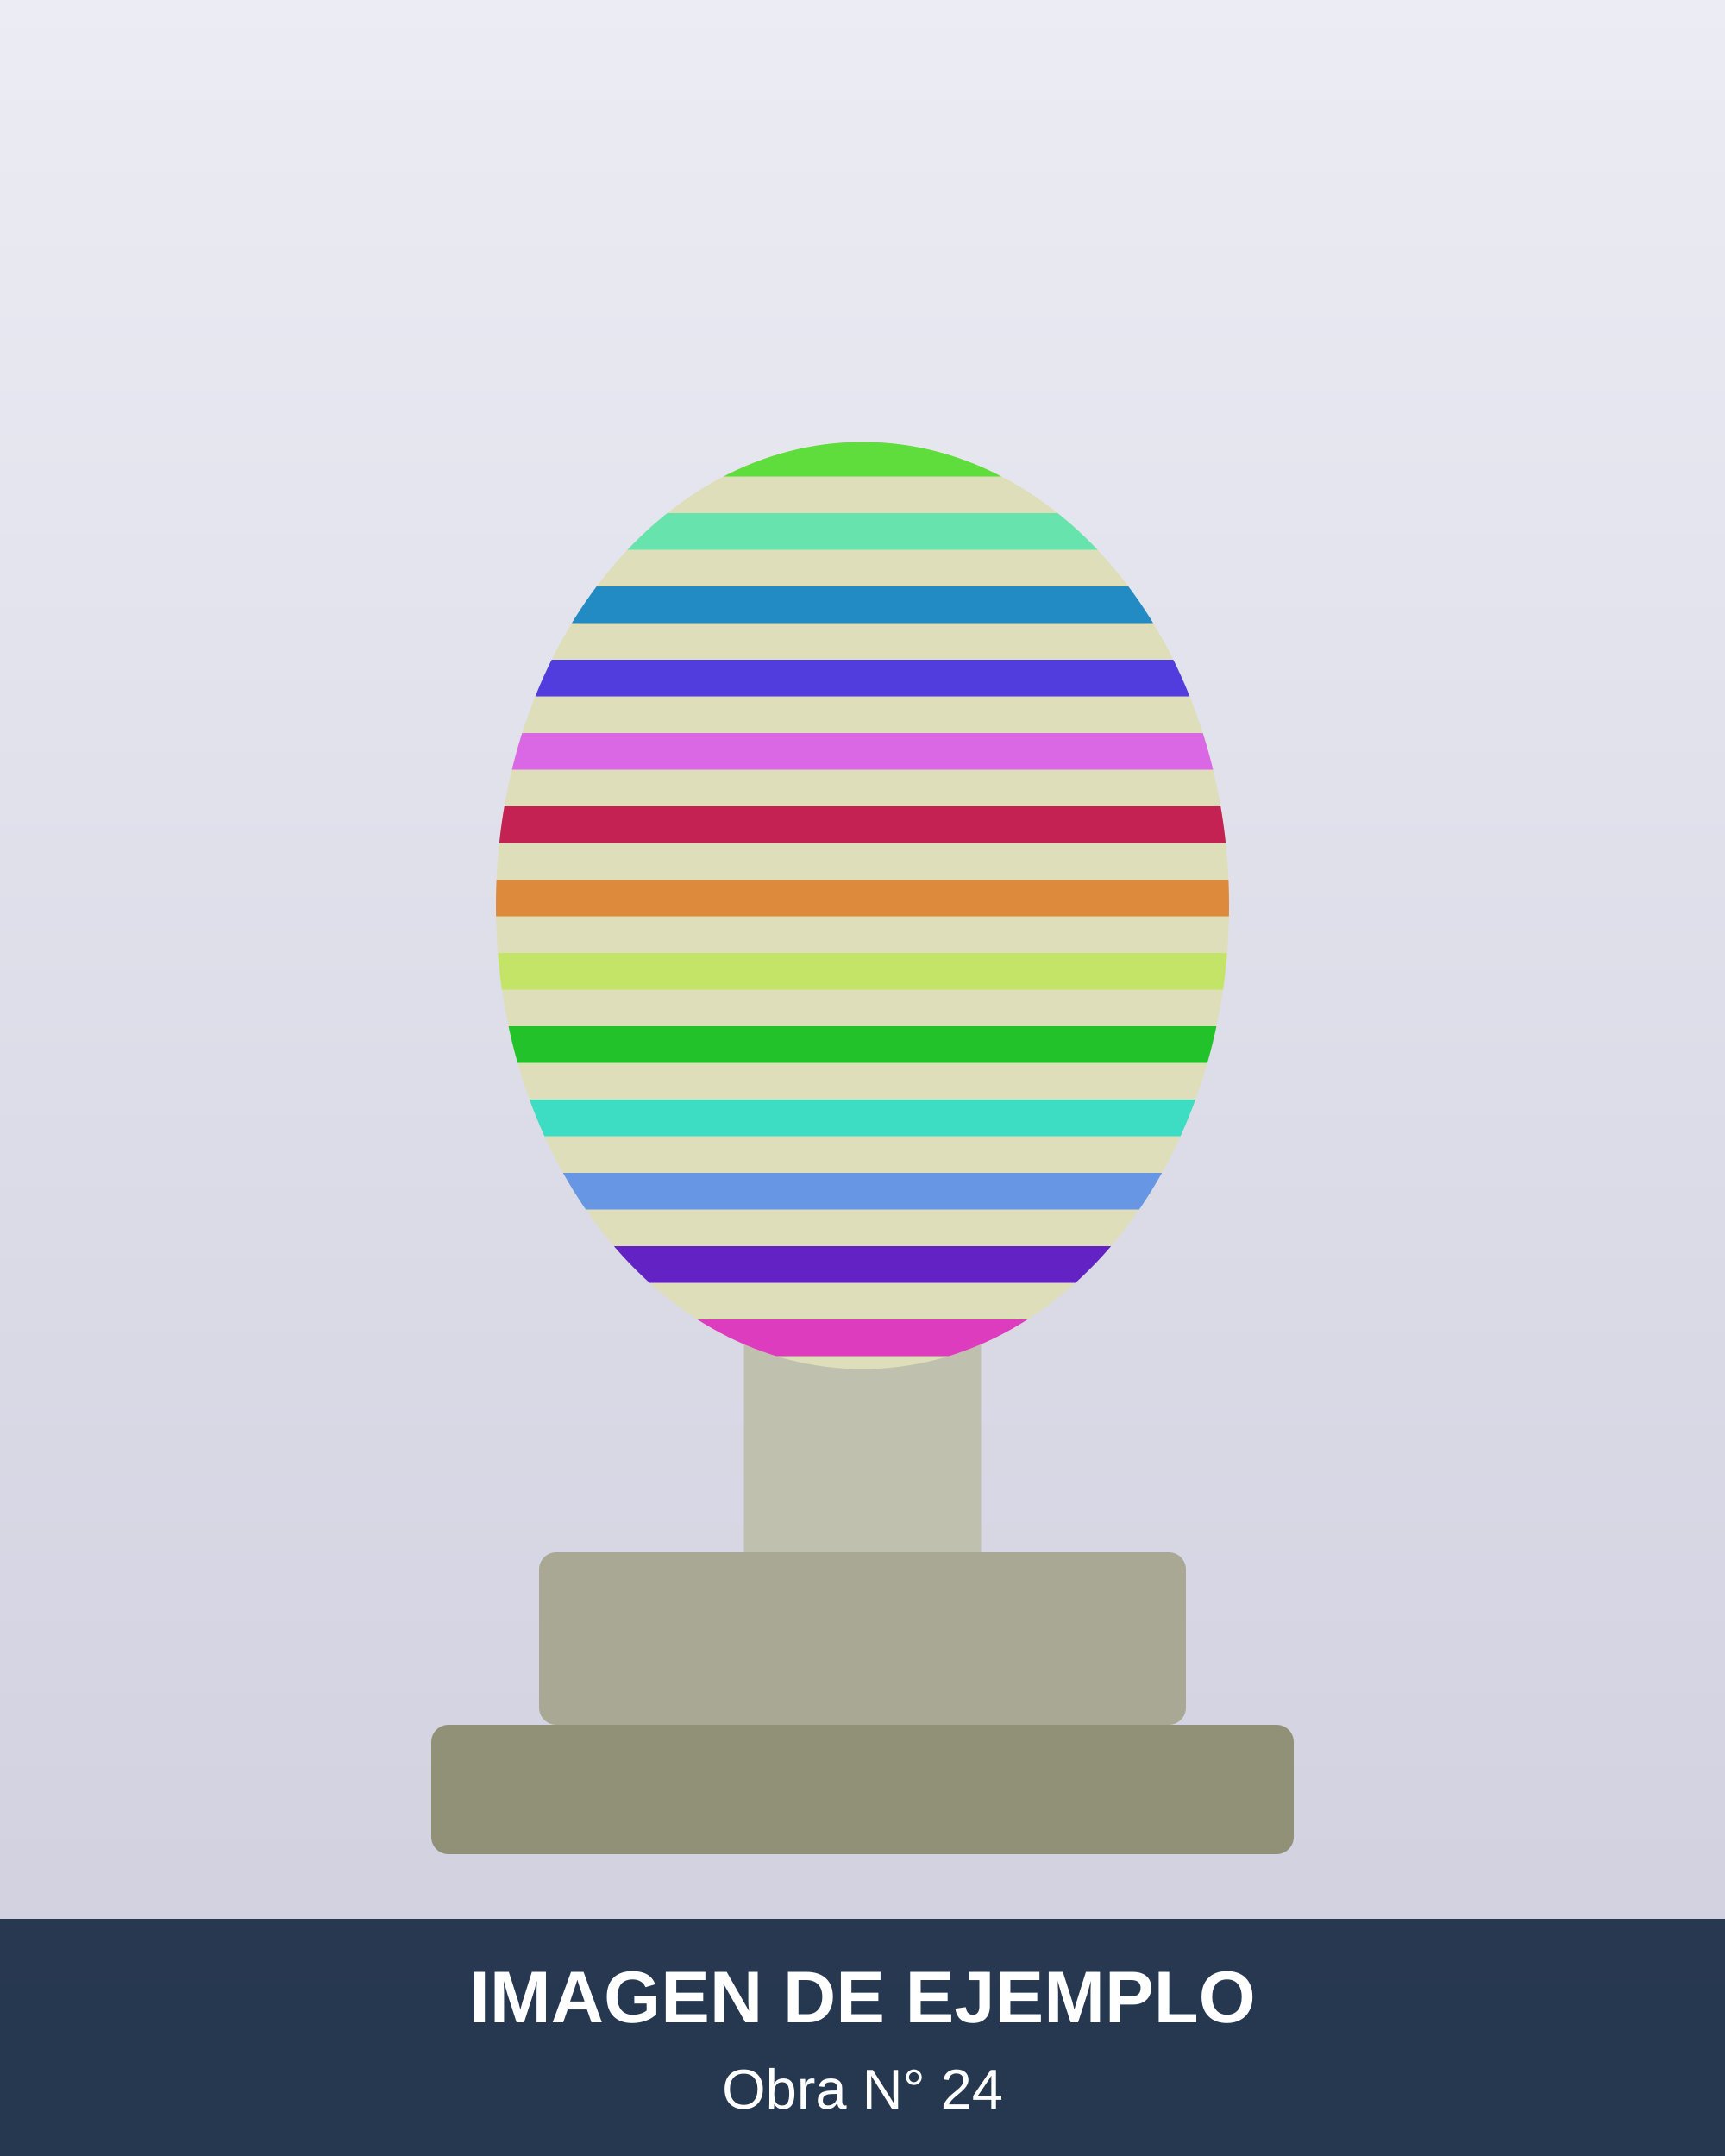
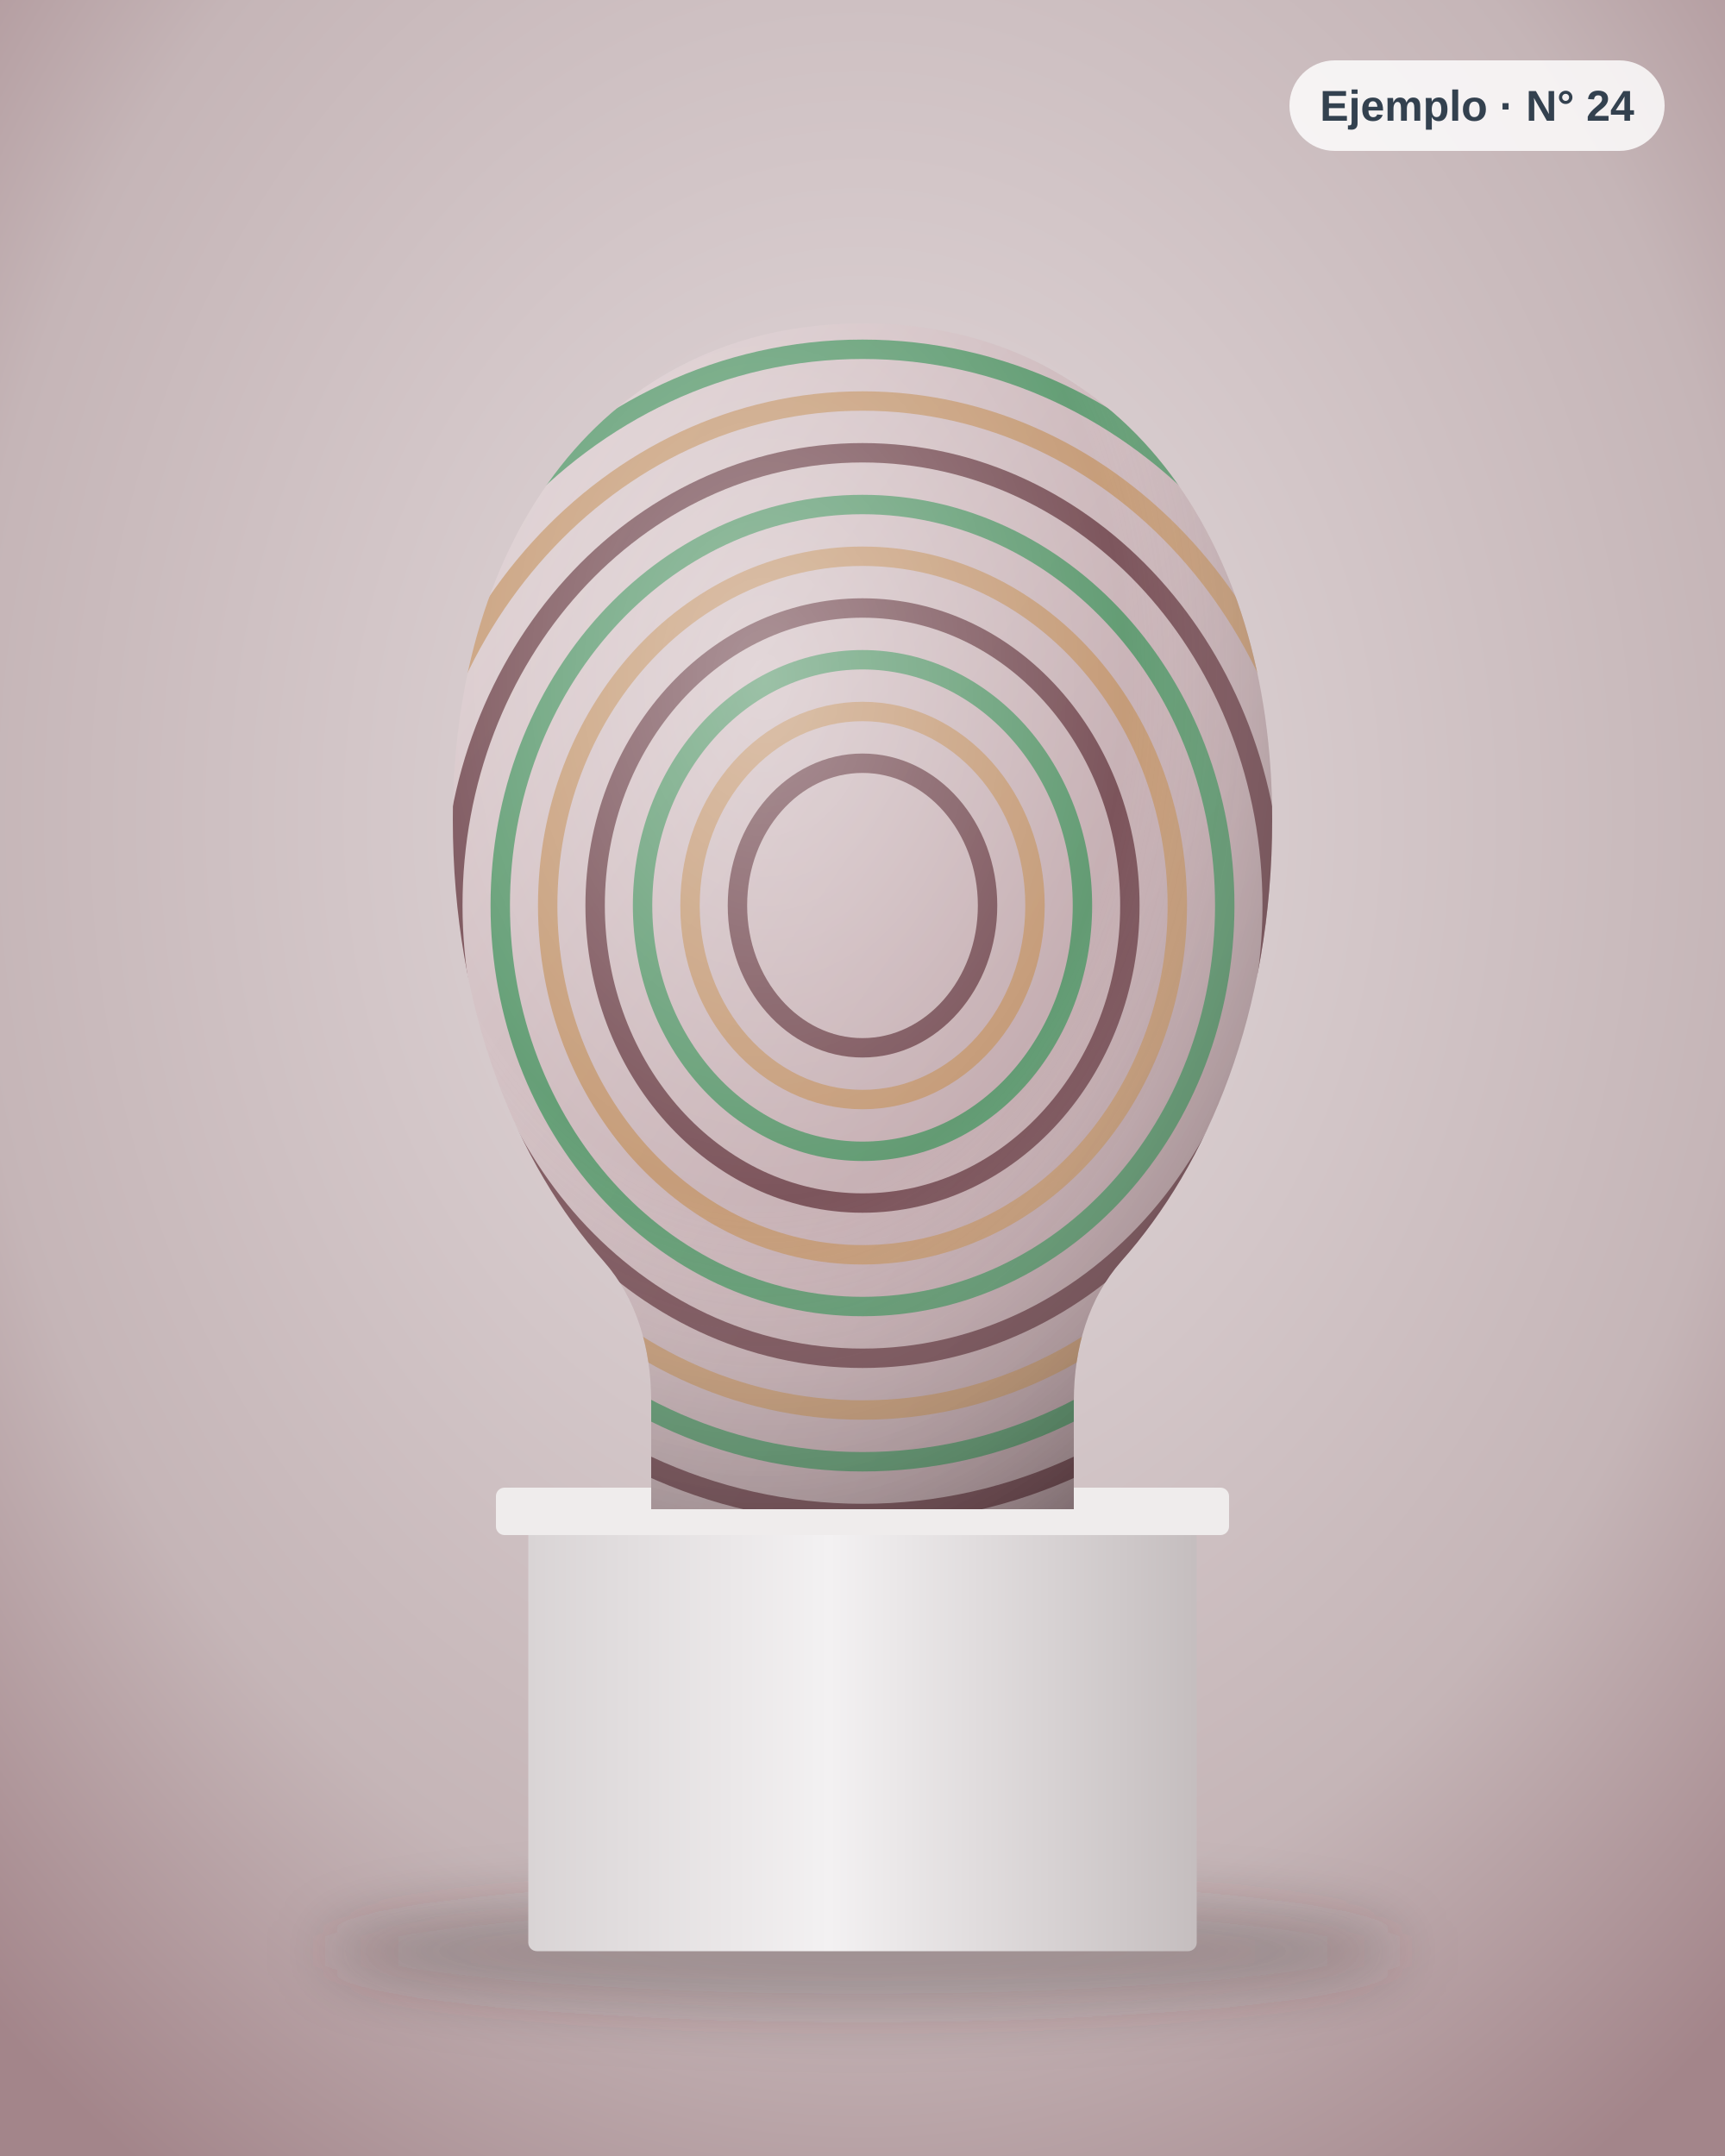
<svg xmlns="http://www.w3.org/2000/svg" viewBox="0 0 800 1000" width="800" height="1000">
  <defs>
-     <linearGradient id="f24" x1="0" y1="0" x2="0" y2="1">
-       <stop offset="0" stop-color="hsl(240 25% 94%)" />
-       <stop offset="1" stop-color="hsl(240 20% 84%)" />
+     <radialGradient id="fondoo24" cx="50%" cy="38%" r="75%">
+       <stop offset="0" stop-color="hsl(350 14% 88% / 1)" />
+       <stop offset="0.7" stop-color="hsl(350 12% 74% / 1)" />
+       <stop offset="1" stop-color="hsl(350 14% 58% / 1)" />
+     </radialGradient>
+     <linearGradient id="pielo24" x1="0" y1="0" x2="1" y2="1">
+       <stop offset="0" stop-color="hsl(350 18% 86% / 1)" />
+       <stop offset="1" stop-color="hsl(350 16% 66% / 1)" />
    </linearGradient>
-     <clipPath id="c24">
-       <ellipse cx="400" cy="420" rx="170" ry="215" />
+     <radialGradient id="luzo24" cx="38%" cy="30%" r="80%">
+       <stop offset="0" stop-color="#ffffff" stop-opacity="0.35" />
+       <stop offset="0.55" stop-color="#ffffff" stop-opacity="0" />
+       <stop offset="1" stop-color="#000000" stop-opacity="0.32" />
+     </radialGradient>
+     <linearGradient id="pedestalo24" x1="0" y1="0" x2="1" y2="0">
+       <stop offset="0" stop-color="hsl(350 6% 84% / 1)" />
+       <stop offset="0.45" stop-color="hsl(350 6% 95% / 1)" />
+       <stop offset="1" stop-color="hsl(350 6% 76% / 1)" />
+     </linearGradient>
+     <clipPath id="clipo24">
+       <path d="M400 150 C 520 150 590 250 590 380 C 590 470 560 540 520 585 C 505 602 498 625 498 650 L 498 700 L 302 700 L 302 650 C 302 625 295 602 280 585 C 240 540 210 470 210 380 C 210 250 280 150 400 150 Z" />
    </clipPath>
+     <filter id="bluro24" x="-20%" y="-200%" width="140%" height="500%">
+       <feGaussianBlur stdDeviation="14" />
+     </filter>
  </defs>
-   <rect width="800" height="1000" fill="url(#f24)" />
-   <rect x="345" y="600" width="110" height="130" fill="hsl(60 12% 72%)" />
-   <rect x="250" y="720" width="300" height="80" rx="8" fill="hsl(60 10% 62%)" />
-   <rect x="200" y="800" width="400" height="60" rx="8" fill="hsl(60 10% 52%)" />
-   <g clip-path="url(#c24)">
-     <rect width="800" height="1000" fill="hsl(60 35% 80%)" />
-     <rect x="0" y="170" width="800" height="17" fill="hsl(60 70% 45%)" />
-     <rect x="0" y="204" width="800" height="17" fill="hsl(107 70% 55%)" />
-     <rect x="0" y="238" width="800" height="17" fill="hsl(154 70% 65%)" />
-     <rect x="0" y="272" width="800" height="17" fill="hsl(201 70% 45%)" />
-     <rect x="0" y="306" width="800" height="17" fill="hsl(248 70% 55%)" />
-     <rect x="0" y="340" width="800" height="17" fill="hsl(295 70% 65%)" />
-     <rect x="0" y="374" width="800" height="17" fill="hsl(342 70% 45%)" />
-     <rect x="0" y="408" width="800" height="17" fill="hsl(29 70% 55%)" />
-     <rect x="0" y="442" width="800" height="17" fill="hsl(76 70% 65%)" />
-     <rect x="0" y="476" width="800" height="17" fill="hsl(123 70% 45%)" />
-     <rect x="0" y="510" width="800" height="17" fill="hsl(170 70% 55%)" />
-     <rect x="0" y="544" width="800" height="17" fill="hsl(217 70% 65%)" />
-     <rect x="0" y="578" width="800" height="17" fill="hsl(264 70% 45%)" />
-     <rect x="0" y="612" width="800" height="17" fill="hsl(311 70% 55%)" />
+   <rect width="800" height="1000" fill="url(#fondoo24)" />
+   <ellipse cx="400" cy="905" rx="250" ry="26" fill="hsl(350 12% 20% / 0.28)" filter="url(#bluro24)" />
+   <rect x="245" y="700" width="310" height="205" rx="4" fill="url(#pedestalo24)" />
+   <rect x="230" y="690" width="340" height="22" rx="4" fill="hsl(350 8% 93% / 1)" />
+   <path d="M400 150 C 520 150 590 250 590 380 C 590 470 560 540 520 585 C 505 602 498 625 498 650 L 498 700 L 302 700 L 302 650 C 302 625 295 602 280 585 C 240 540 210 470 210 380 C 210 250 280 150 400 150 Z" fill="url(#pielo24)" />
+   <g clip-path="url(#clipo24)">
+     <ellipse cx="400" cy="420" rx="300" ry="330" fill="none" stroke="hsl(140 38% 42% / 1)" stroke-width="9" opacity="0.75" />
+     <ellipse cx="400" cy="420" rx="278" ry="306" fill="none" stroke="hsl(30 45% 58% / 1)" stroke-width="9" opacity="0.75" />
+     <ellipse cx="400" cy="420" rx="256" ry="282" fill="none" stroke="hsl(350 30% 30% / 1)" stroke-width="9" opacity="0.75" />
+     <ellipse cx="400" cy="420" rx="234" ry="258" fill="none" stroke="hsl(140 38% 42% / 1)" stroke-width="9" opacity="0.75" />
+     <ellipse cx="400" cy="420" rx="212" ry="234" fill="none" stroke="hsl(30 45% 58% / 1)" stroke-width="9" opacity="0.75" />
+     <ellipse cx="400" cy="420" rx="190" ry="210" fill="none" stroke="hsl(350 30% 30% / 1)" stroke-width="9" opacity="0.75" />
+     <ellipse cx="400" cy="420" rx="168" ry="186" fill="none" stroke="hsl(140 38% 42% / 1)" stroke-width="9" opacity="0.75" />
+     <ellipse cx="400" cy="420" rx="146" ry="162" fill="none" stroke="hsl(30 45% 58% / 1)" stroke-width="9" opacity="0.75" />
+     <ellipse cx="400" cy="420" rx="124" ry="138" fill="none" stroke="hsl(350 30% 30% / 1)" stroke-width="9" opacity="0.75" />
+     <ellipse cx="400" cy="420" rx="102" ry="114" fill="none" stroke="hsl(140 38% 42% / 1)" stroke-width="9" opacity="0.75" />
+     <ellipse cx="400" cy="420" rx="80" ry="90" fill="none" stroke="hsl(30 45% 58% / 1)" stroke-width="9" opacity="0.75" />
+     <ellipse cx="400" cy="420" rx="58" ry="66" fill="none" stroke="hsl(350 30% 30% / 1)" stroke-width="9" opacity="0.75" />
  </g>
-   <rect x="0" y="890" width="800" height="110" fill="#10233d" opacity="0.88" />
-   <text x="400" y="938" text-anchor="middle" font-family="Segoe UI, Arial, sans-serif" font-size="34" font-weight="800" fill="#ffffff">IMAGEN DE EJEMPLO</text>
-   <text x="400" y="978" text-anchor="middle" font-family="Segoe UI, Arial, sans-serif" font-size="26" fill="#ffffff">Obra N° 24</text>
+   <path d="M400 150 C 520 150 590 250 590 380 C 590 470 560 540 520 585 C 505 602 498 625 498 650 L 498 700 L 302 700 L 302 650 C 302 625 295 602 280 585 C 240 540 210 470 210 380 C 210 250 280 150 400 150 Z" fill="url(#luzo24)" />
+   <g font-family="Segoe UI, Arial, sans-serif">
+     <rect x="598" y="28" width="174" height="42" rx="21" fill="#ffffff" fill-opacity="0.82" />
+     <text x="685" y="56" text-anchor="middle" font-size="20" font-weight="700" fill="#33414f">Ejemplo · N° 24</text>
+   </g>
</svg>
